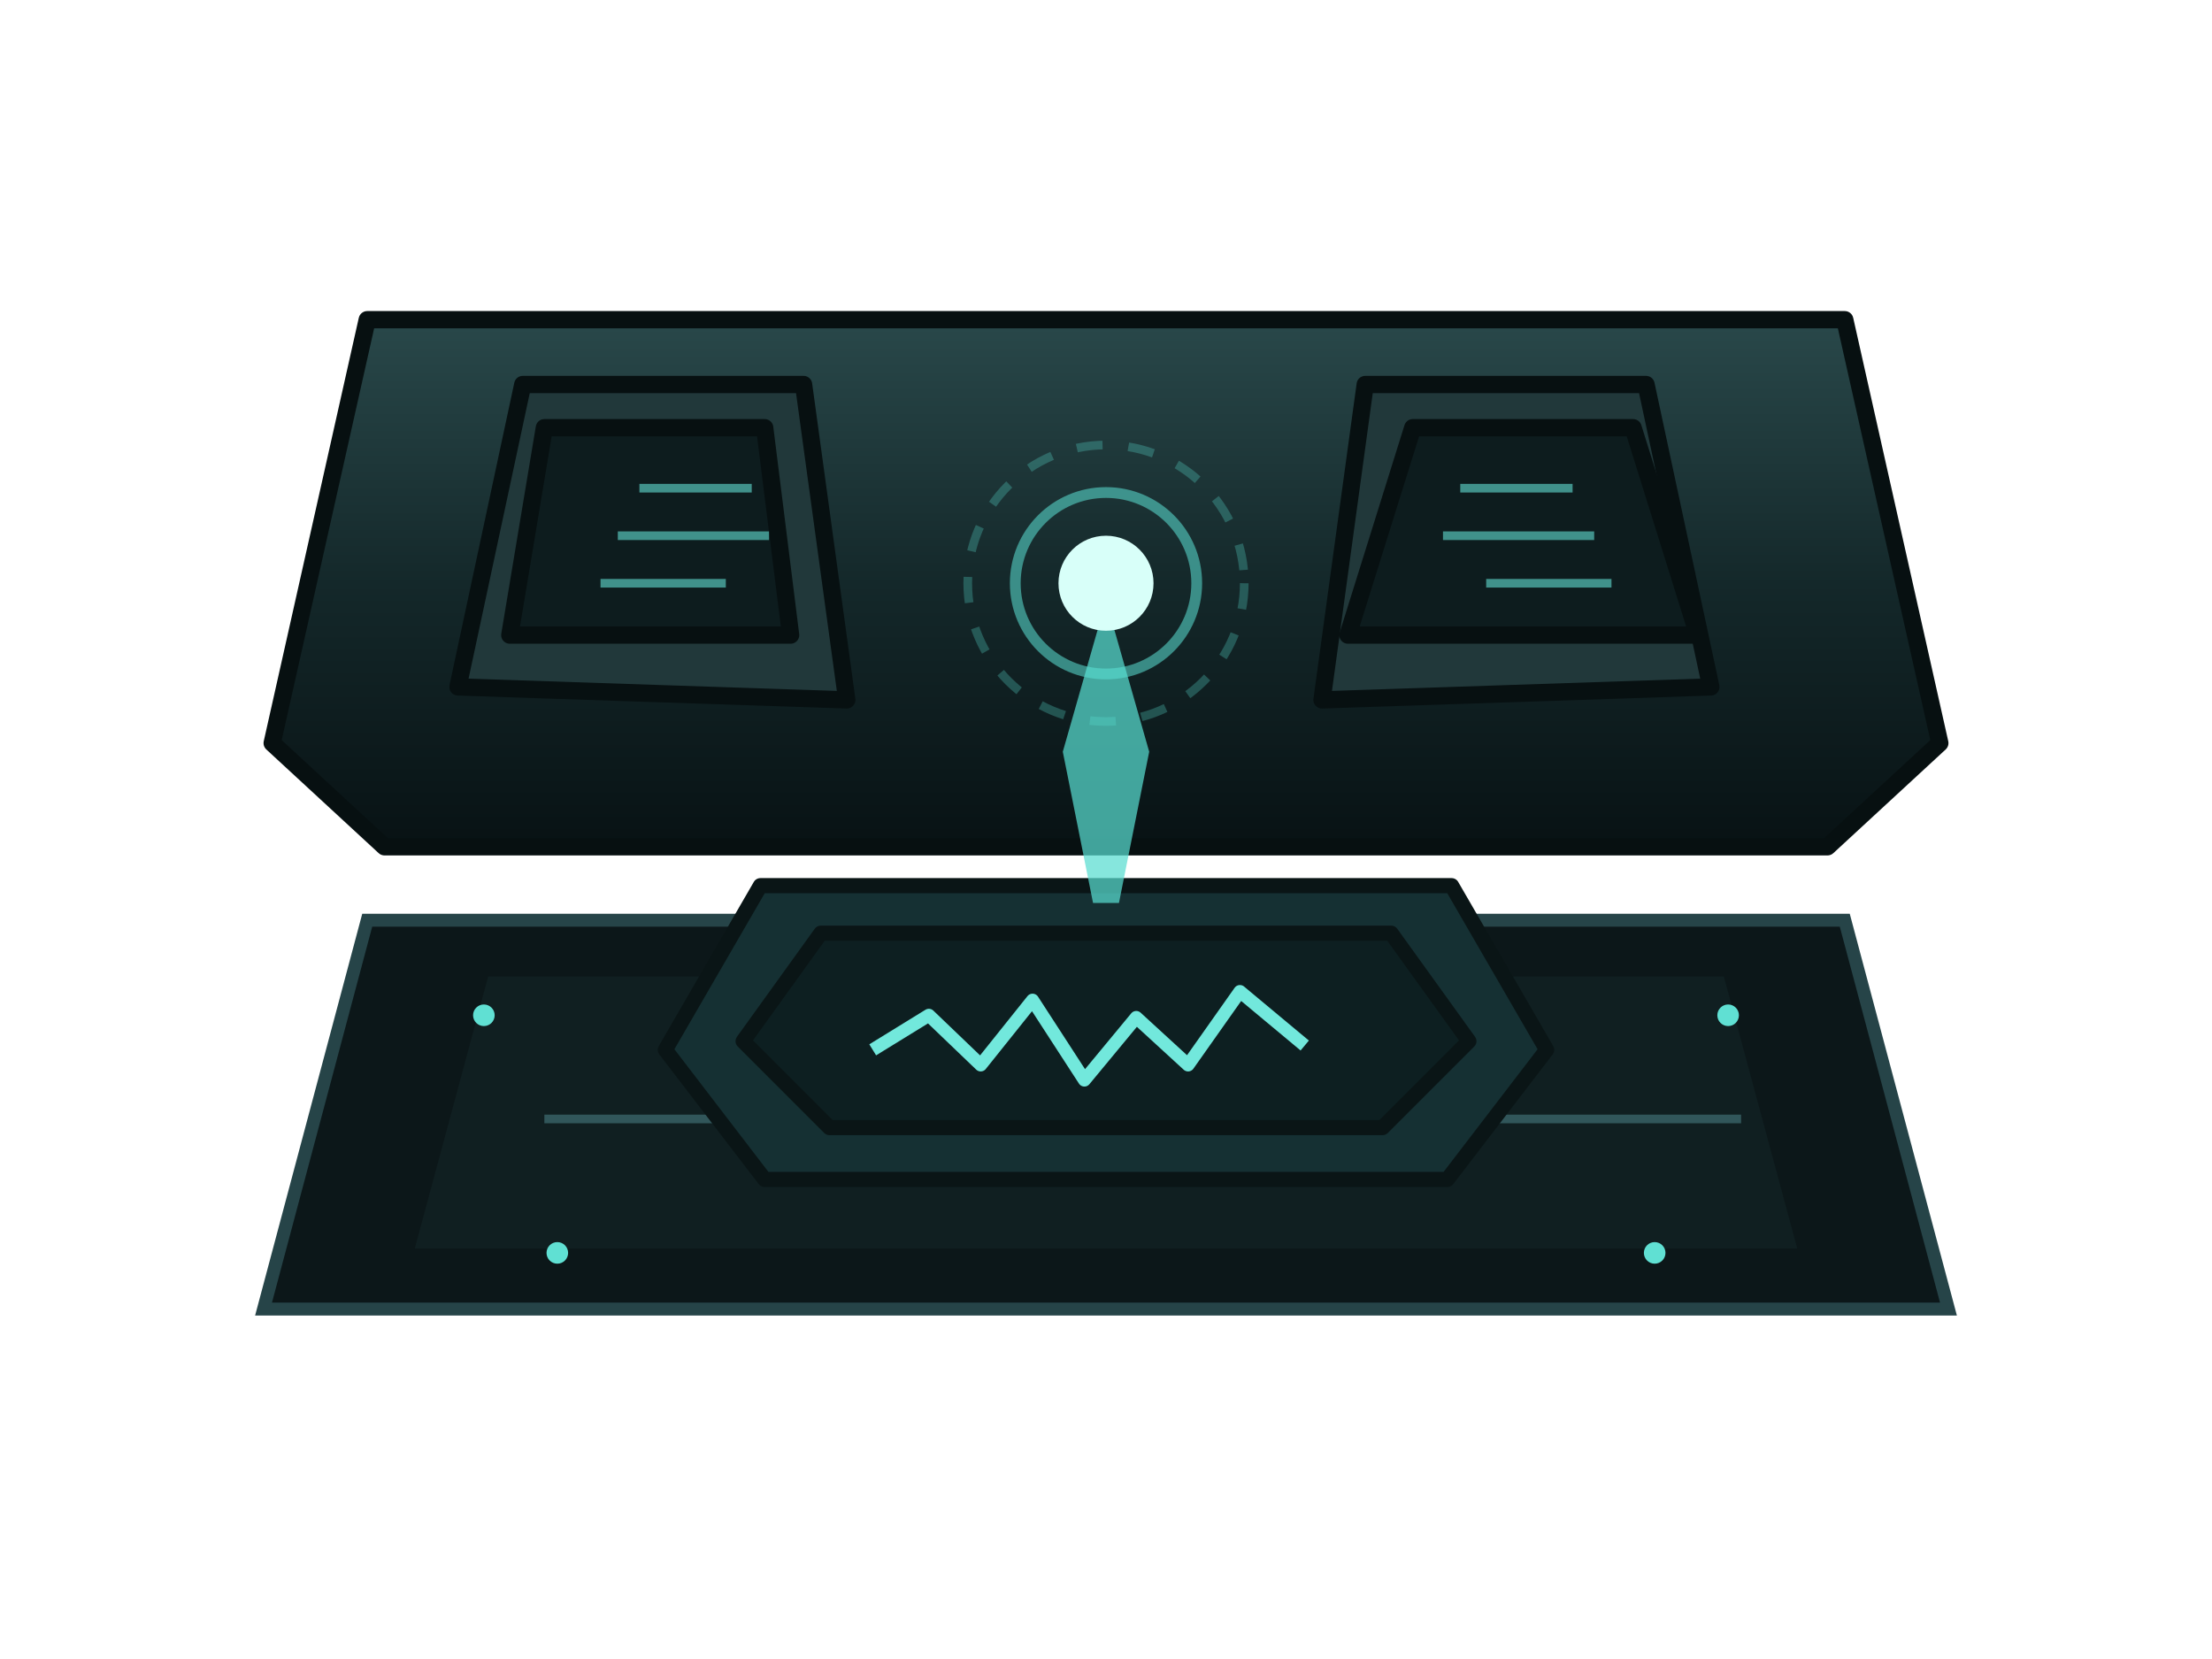
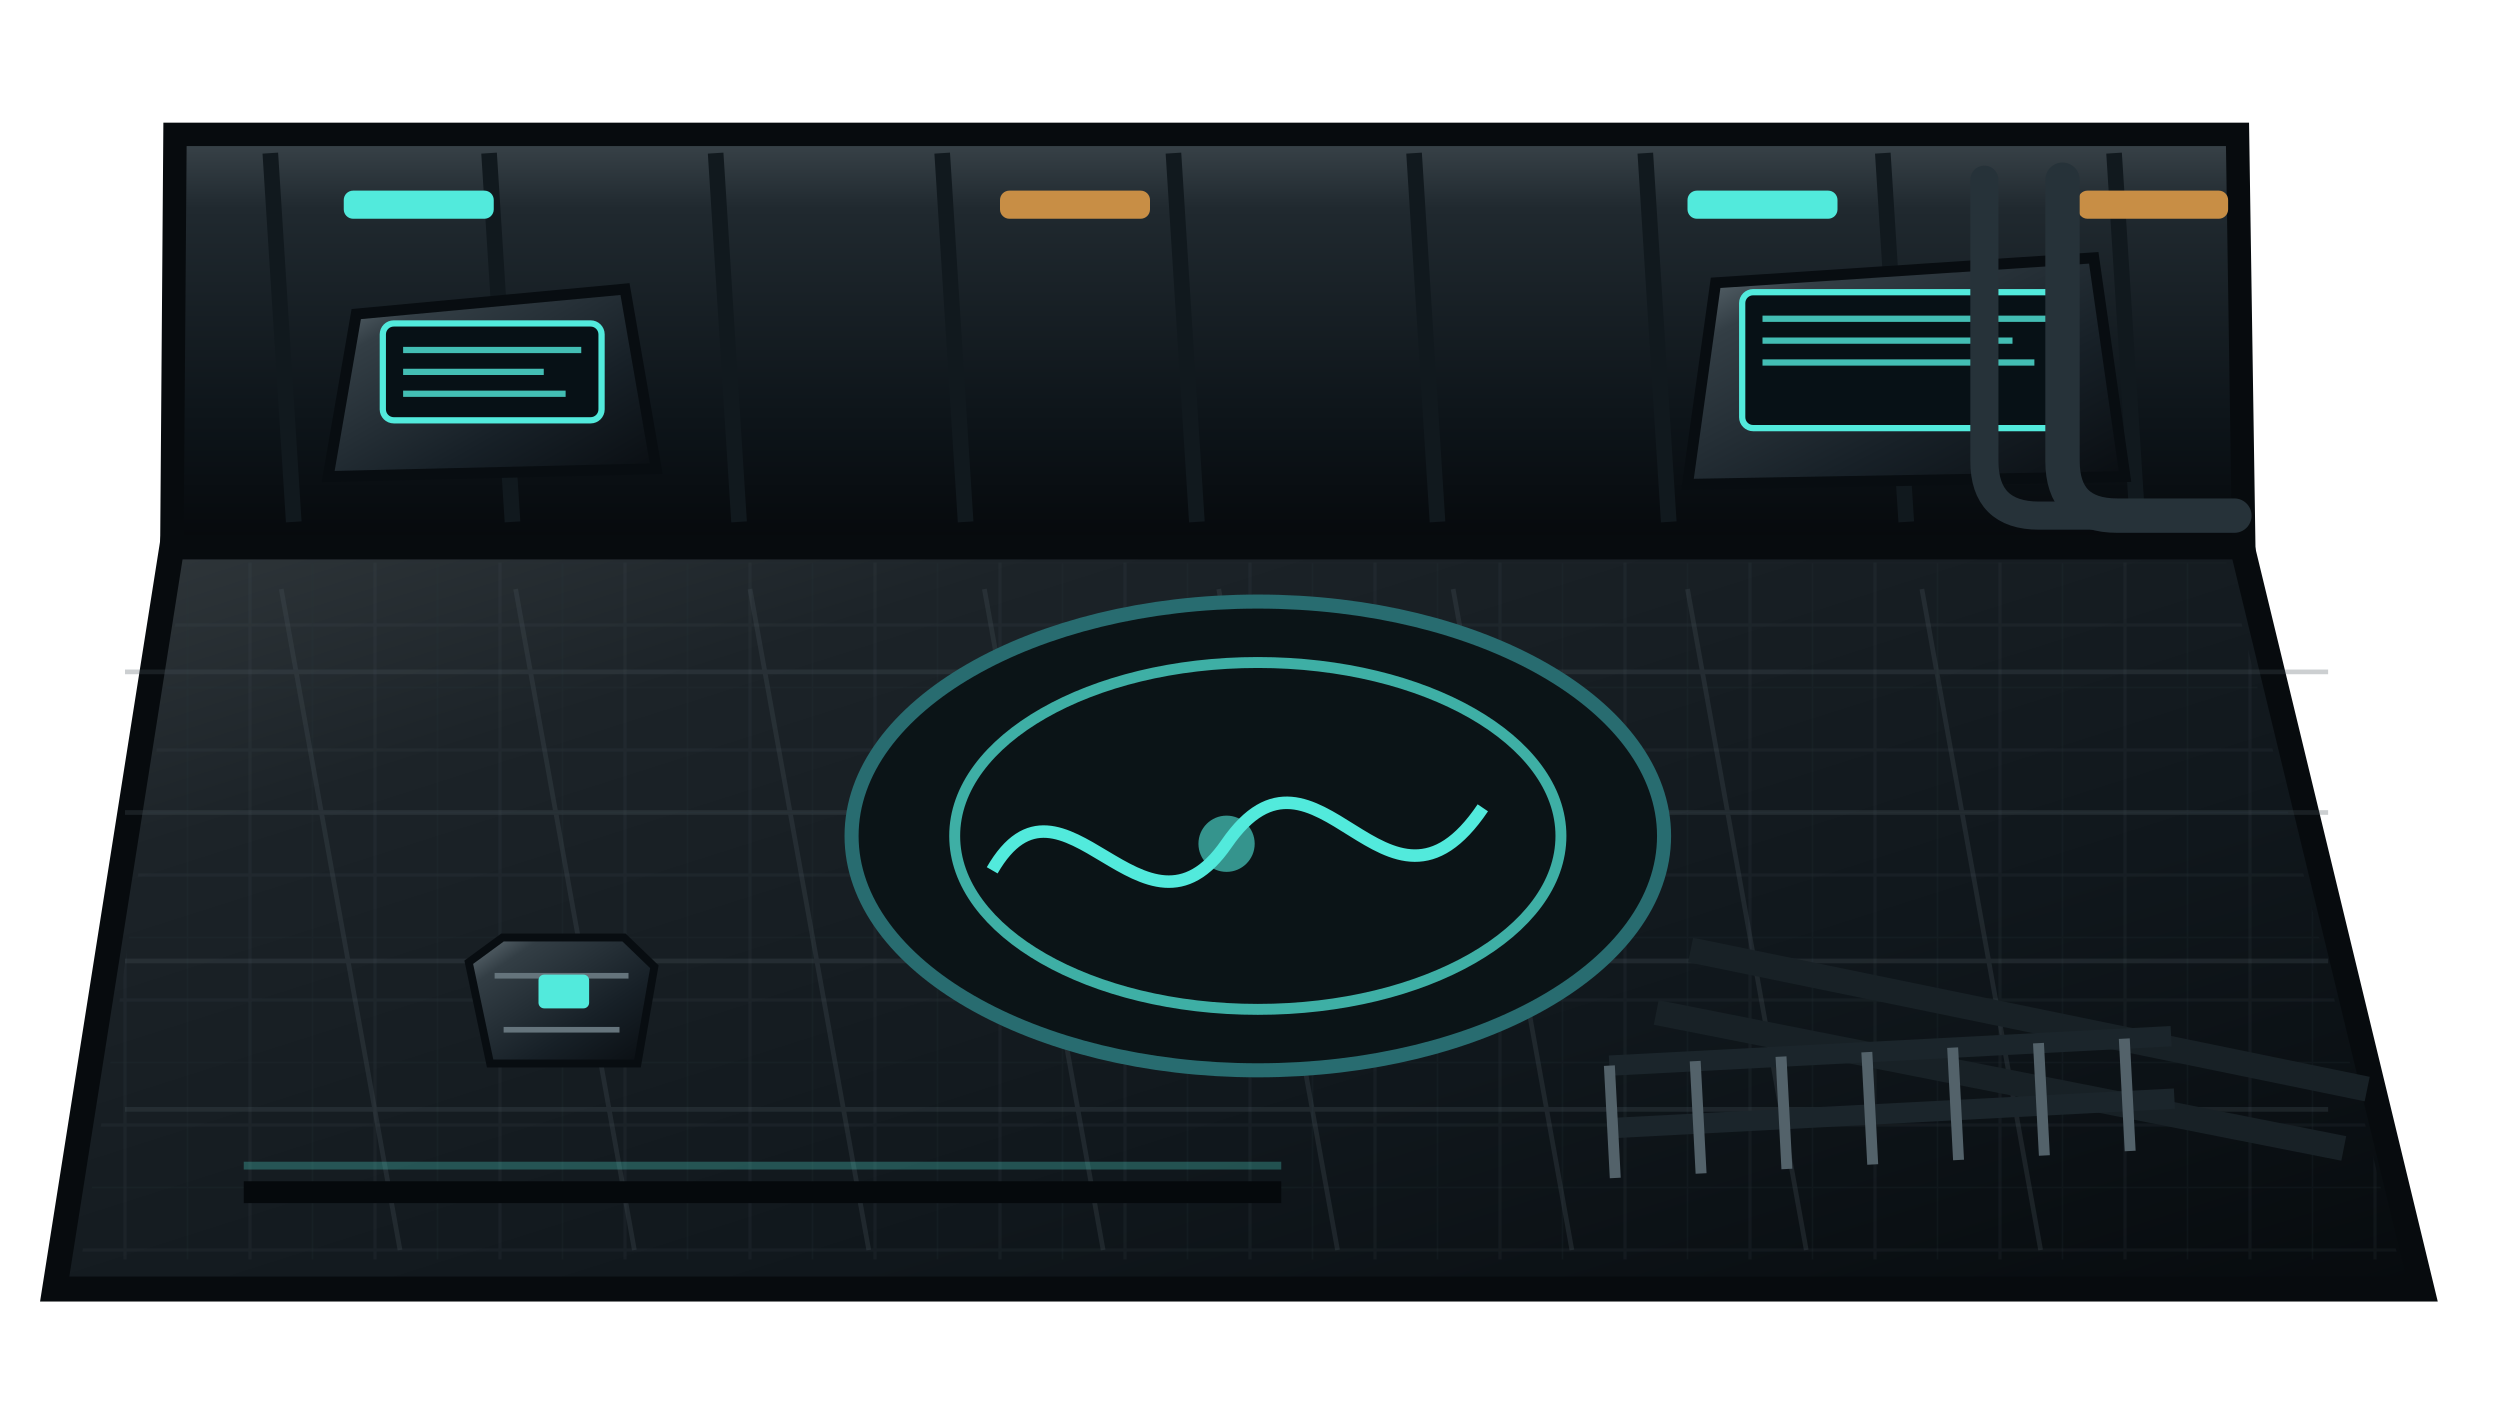
- <svg xmlns="http://www.w3.org/2000/svg" width="1024" height="768" viewBox="0 0 1024 768">
+ <svg xmlns="http://www.w3.org/2000/svg" width="1600" height="900" viewBox="0 0 1600 900">
  <defs>
-     <linearGradient id="m" x1="0" y1="0" x2="0" y2="1">
-       <stop stop-color="#29484a" />
-       <stop offset=".5" stop-color="#14282a" />
-       <stop offset="1" stop-color="#081214" />
+     <linearGradient id="floor" x1="0" y1="0" x2="1" y2="1">
+       <stop stop-color="#30373b" />
+       <stop offset=".22" stop-color="#1c2328" />
+       <stop offset=".65" stop-color="#10171c" />
+       <stop offset="1" stop-color="#070b0e" />
    </linearGradient>
-     <linearGradient id="h" x1="0" y1="0" x2="1" y2="0">
-       <stop stop-color="#163f40" />
-       <stop offset=".48" stop-color="#62e2d5" />
-       <stop offset="1" stop-color="#163f40" />
+     <linearGradient id="wall" x1="0" y1="0" x2="0" y2="1">
+       <stop stop-color="#3b454b" />
+       <stop offset=".18" stop-color="#20292f" />
+       <stop offset=".7" stop-color="#0d1419" />
+       <stop offset="1" stop-color="#06090c" />
    </linearGradient>
+     <linearGradient id="metal" x1="0" y1="0" x2="1" y2="1">
+       <stop stop-color="#69767d" />
+       <stop offset=".2" stop-color="#333e45" />
+       <stop offset=".65" stop-color="#172027" />
+       <stop offset="1" stop-color="#090d11" />
+     </linearGradient>
+     <radialGradient id="cyanGlow">
+       <stop stop-color="#fff" />
+       <stop offset=".16" stop-color="#52eadc" />
+       <stop offset=".52" stop-color="#52eadc" stop-opacity=".38" />
+       <stop offset="1" stop-color="#52eadc" stop-opacity="0" />
+     </radialGradient>
+     <pattern id="grid" width="80" height="80" patternUnits="userSpaceOnUse">
+       <path d="M0 0H80V80H0Z" fill="none" stroke="#536067" stroke-width="2" opacity=".15" />
+       <path d="M40 0V80M0 40H80" stroke="#29343a" stroke-width="1" opacity=".25" />
+     </pattern>
  </defs>
-   <g stroke="#071011" stroke-width="8" stroke-linejoin="round">
-     <path d="M126 344 L170 148 L854 148 L898 344 L846 392 L178 392Z" fill="url(#m)" />
-     <path d="M212 318 L242 178 L372 178 L392 324Z" fill="#21383a" />
-     <path d="M632 178 L762 178 L792 318 L612 324Z" fill="#21383a" />
-     <path d="M252 198 L354 198 L366 294 L236 294Z" fill="#0d1c1e" />
-     <path d="M654 198 L756 198 L786 294 L624 294Z" fill="#0d1c1e" />
+   <path d="M110 350 L1435 350 L1550 825 L35 825Z" fill="url(#floor)" stroke="#070b0e" stroke-width="16" />
+   <path d="M118 360 L1425 360 L1535 806 L52 806Z" fill="url(#grid)" opacity=".75" />
+   <path d="M112 86 L1432 86 L1436 350 L110 350Z" fill="url(#wall)" stroke="#070b0e" stroke-width="15" />
+   <g stroke="#11191e" stroke-width="10">
+     <path d="M173 98 L188 334" />
+     <path d="M313 98 L328 334" />
+     <path d="M458 98 L473 334" />
+     <path d="M603 98 L618 334" />
+     <path d="M751 98 L766 334" />
+     <path d="M905 98 L920 334" />
+     <path d="M1053 98 L1068 334" />
+     <path d="M1205 98 L1220 334" />
+     <path d="M1353 98 L1368 334" />
  </g>
-   <g>
-     <path d="M170 426 L854 426 L902 606 L122 606Z" fill="#0c1719" stroke="#264448" stroke-width="6" />
-     <path d="M226 452 L798 452 L832 578 L192 578Z" fill="#101f21" />
-     <path d="M252 518 L806 518" stroke="#31565a" stroke-width="4" />
+   <g stroke="#48545b" stroke-width="3" opacity=".28">
+     <path d="M180 377 L256 800" />
+     <path d="M330 377 L406 800" />
+     <path d="M480 377 L556 800" />
+     <path d="M630 377 L706 800" />
+     <path d="M780 377 L856 800" />
+     <path d="M930 377 L1006 800" />
+     <path d="M1080 377 L1156 800" />
+     <path d="M1230 377 L1306 800" />
+     <path d="M80 430 L1490 430M80 520 L1490 520M80 615 L1490 615M80 710 L1490 710" />
  </g>
-   <g stroke="#0a1516" stroke-width="7" stroke-linejoin="round">
-     <path d="M352 410 L672 410 L716 486 L670 546 L354 546 L308 486Z" fill="#153033" />
-     <path d="M380 432 L644 432 L680 482 L640 522 L384 522 L344 482Z" fill="#0d1f21" />
-     <path d="M402 452 L622 452" stroke="url(#h)" stroke-width="8" />
-     <path d="M404 486 L430 470 L454 493 L478 463 L502 500 L526 471 L550 493 L574 459 L604 484" fill="none" stroke="#72e8dc" stroke-width="6" />
+   <path d="M1060 648 L1500 735 M1082 608 L1515 697" stroke="#182126" stroke-width="16" />
+   <path d="M156 746 L820 746" stroke="#52eadc" stroke-width="5" opacity=".28" />
+   <path d="M156 763 L820 763" stroke="#05090c" stroke-width="14" />
+   <g fill="#52eadc">
+     <rect x="220" y="122" width="96" height="18" rx="6" />
+     <rect x="1080" y="122" width="96" height="18" rx="6" />
  </g>
-   <g>
-     <path d="M492 348 L512 278 L532 348 L518 418 L506 418Z" fill="#58dcd0" opacity=".72" />
-     <circle cx="512" cy="270" r="22" fill="#d8fff9" />
-     <circle cx="512" cy="270" r="42" fill="none" stroke="#5be2d5" stroke-width="5" opacity=".55" />
-     <circle cx="512" cy="270" r="64" fill="none" stroke="#5be2d5" stroke-width="4" stroke-dasharray="12 12" opacity=".28" />
+   <g fill="#c88e45">
+     <rect x="640" y="122" width="96" height="18" rx="6" />
+     <rect x="1330" y="122" width="96" height="18" rx="6" />
  </g>
-   <g stroke="#62dfd3" stroke-width="4" opacity=".6">
-     <path d="M296 226 L348 226 M676 226 L728 226" />
-     <path d="M286 248 L356 248 M668 248 L738 248" />
-     <path d="M278 270 L336 270 M688 270 L746 270" />
+   <g transform="translate(1080 165)">
+     <path d="M0 145 L18 16 L260 0 L280 140Z" fill="url(#metal)" stroke="#080d11" stroke-width="7" />
+     <rect x="35" y="22" width="210" height="87" rx="7" fill="#071116" stroke="#52eadc" stroke-width="4" />
+     <path d="M48 39 H232 M48 53 H208 M48 67 H222" stroke="#52eadc" stroke-width="4" opacity=".8" />
  </g>
-   <g fill="#60e0d3">
-     <circle cx="224" cy="470" r="5" />
-     <circle cx="800" cy="470" r="5" />
-     <circle cx="258" cy="580" r="5" />
-     <circle cx="766" cy="580" r="5" />
+   <g transform="translate(210 185)">
+     <path d="M0 120 L18 16 L190 0 L210 115Z" fill="url(#metal)" stroke="#080d11" stroke-width="7" />
+     <rect x="35" y="22" width="140" height="62" rx="7" fill="#071116" stroke="#52eadc" stroke-width="4" />
+     <path d="M48 39 H162 M48 53 H138 M48 67 H152" stroke="#52eadc" stroke-width="4" opacity=".8" />
+   </g>
+   <g fill="none" stroke="#263239" stroke-linecap="round">
+     <path d="M1270 115 V295 Q1270 330 1305 330 H1380" stroke-width="18" />
+     <path d="M1320 115 V295 Q1320 330 1355 330 H1430" stroke-width="22" />
+   </g>
+   <g transform="translate(805 535)">
+     <ellipse rx="260" ry="150" fill="#0b1417" stroke="#286c70" stroke-width="9" />
+     <ellipse rx="194" ry="111" fill="none" stroke="#52eadc" stroke-width="7" opacity=".72" />
+     <path d="M-170 22 C-125-56 -73 82 -20 5 C38-79 82 74 144-18" fill="none" stroke="#52eadc" stroke-width="8" />
+     <circle cx="-20" cy="5" r="18" fill="#52eadc" opacity=".6" />
+   </g>
+   <g transform="translate(1030 682) rotate(-3)">
+     <path d="M0 0 H360 M0 40 H360" stroke="#1b252b" stroke-width="13" />
+     <g stroke="#53626a" stroke-width="7">
+       <path d="M0 0 V72" />
+       <path d="M55 0 V72" />
+       <path d="M110 0 V72" />
+       <path d="M165 0 V72" />
+       <path d="M220 0 V72" />
+       <path d="M275 0 V72" />
+       <path d="M330 0 V72" />
+     </g>
+   </g>
+   <g transform="translate(300 600) scale(.72)">
+     <path d="M0 22 L30 0 L138 0 L165 26 L150 112 L19 112Z" fill="url(#metal)" stroke="#080d11" stroke-width="7" />
+     <path d="M23 34 H142 M31 82 H134" stroke="#65747c" stroke-width="5" />
+     <rect x="62" y="33" width="45" height="30" rx="5" fill="#52eadc" />
  </g>
</svg>
